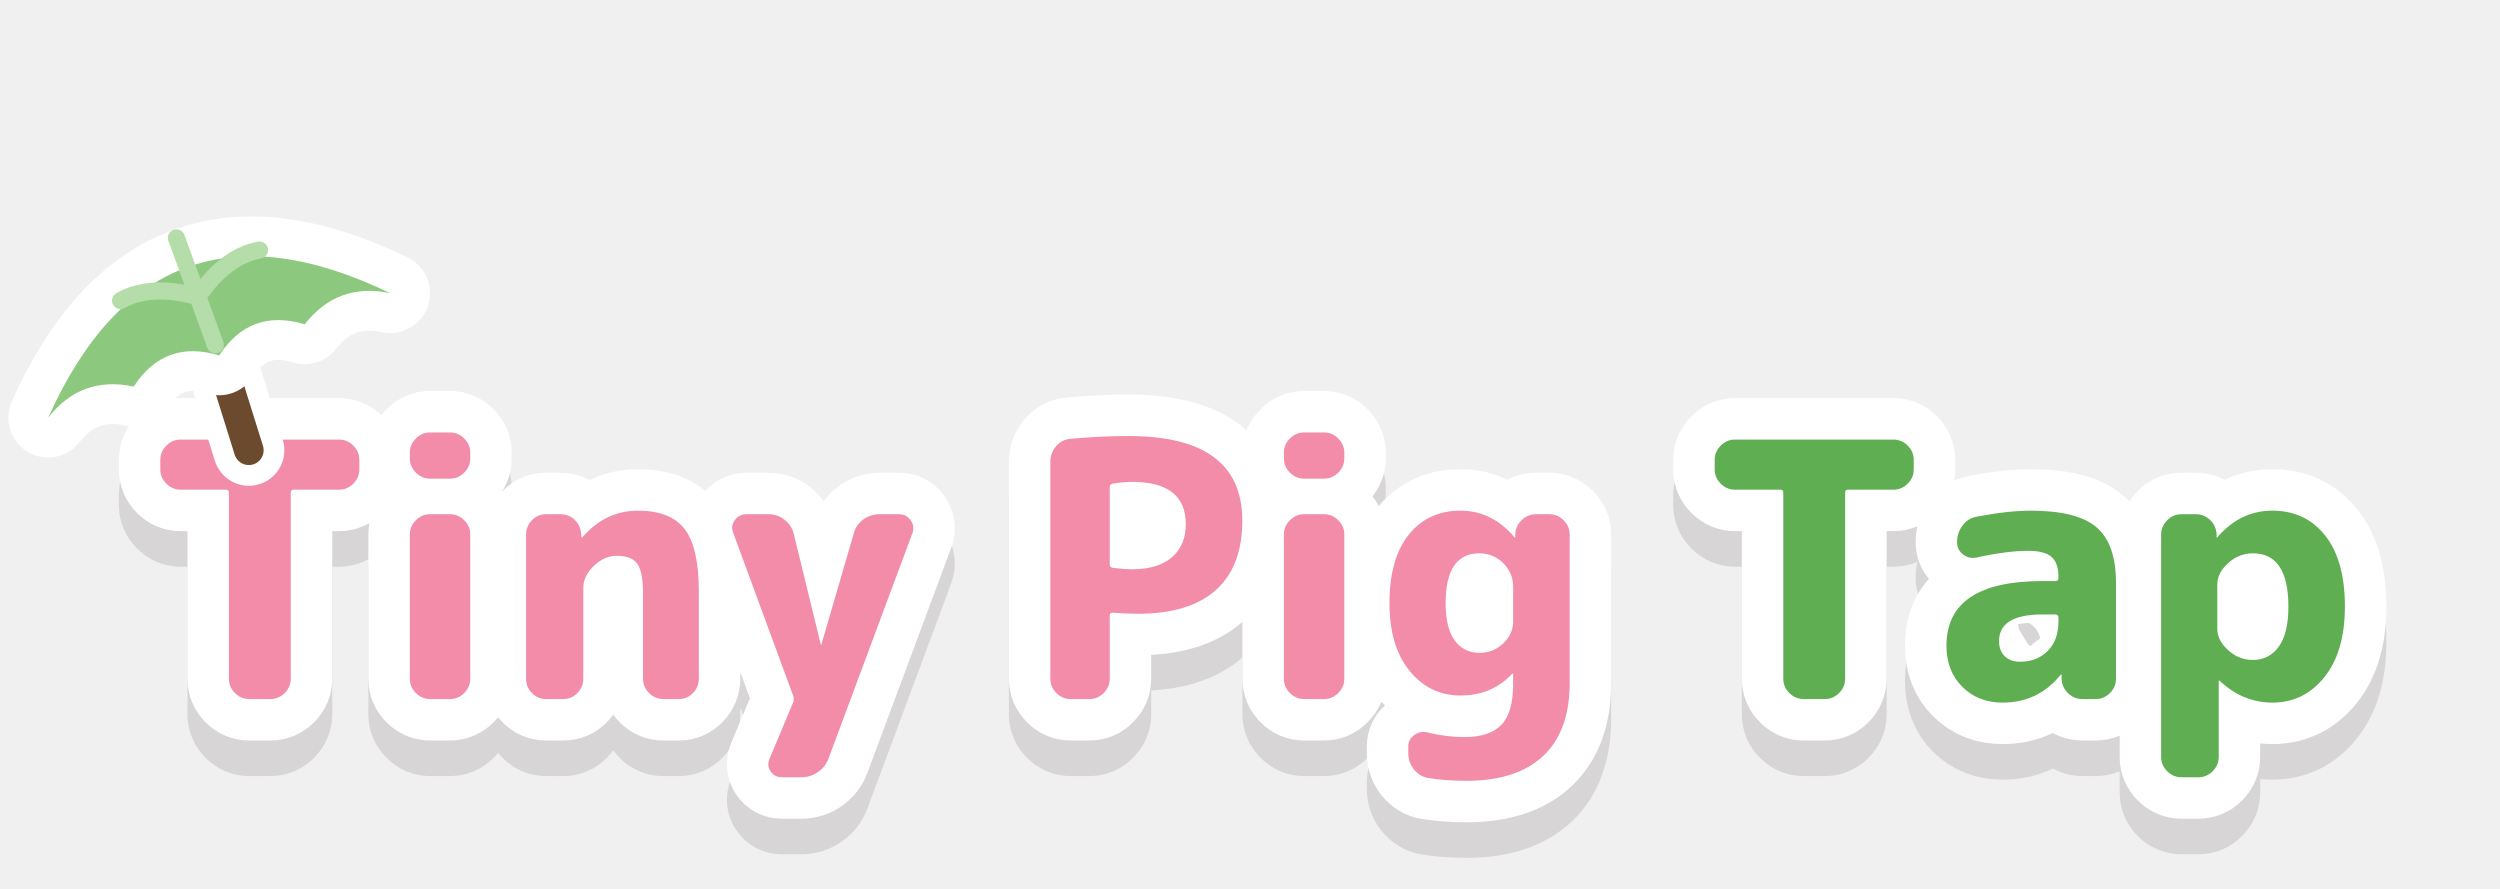
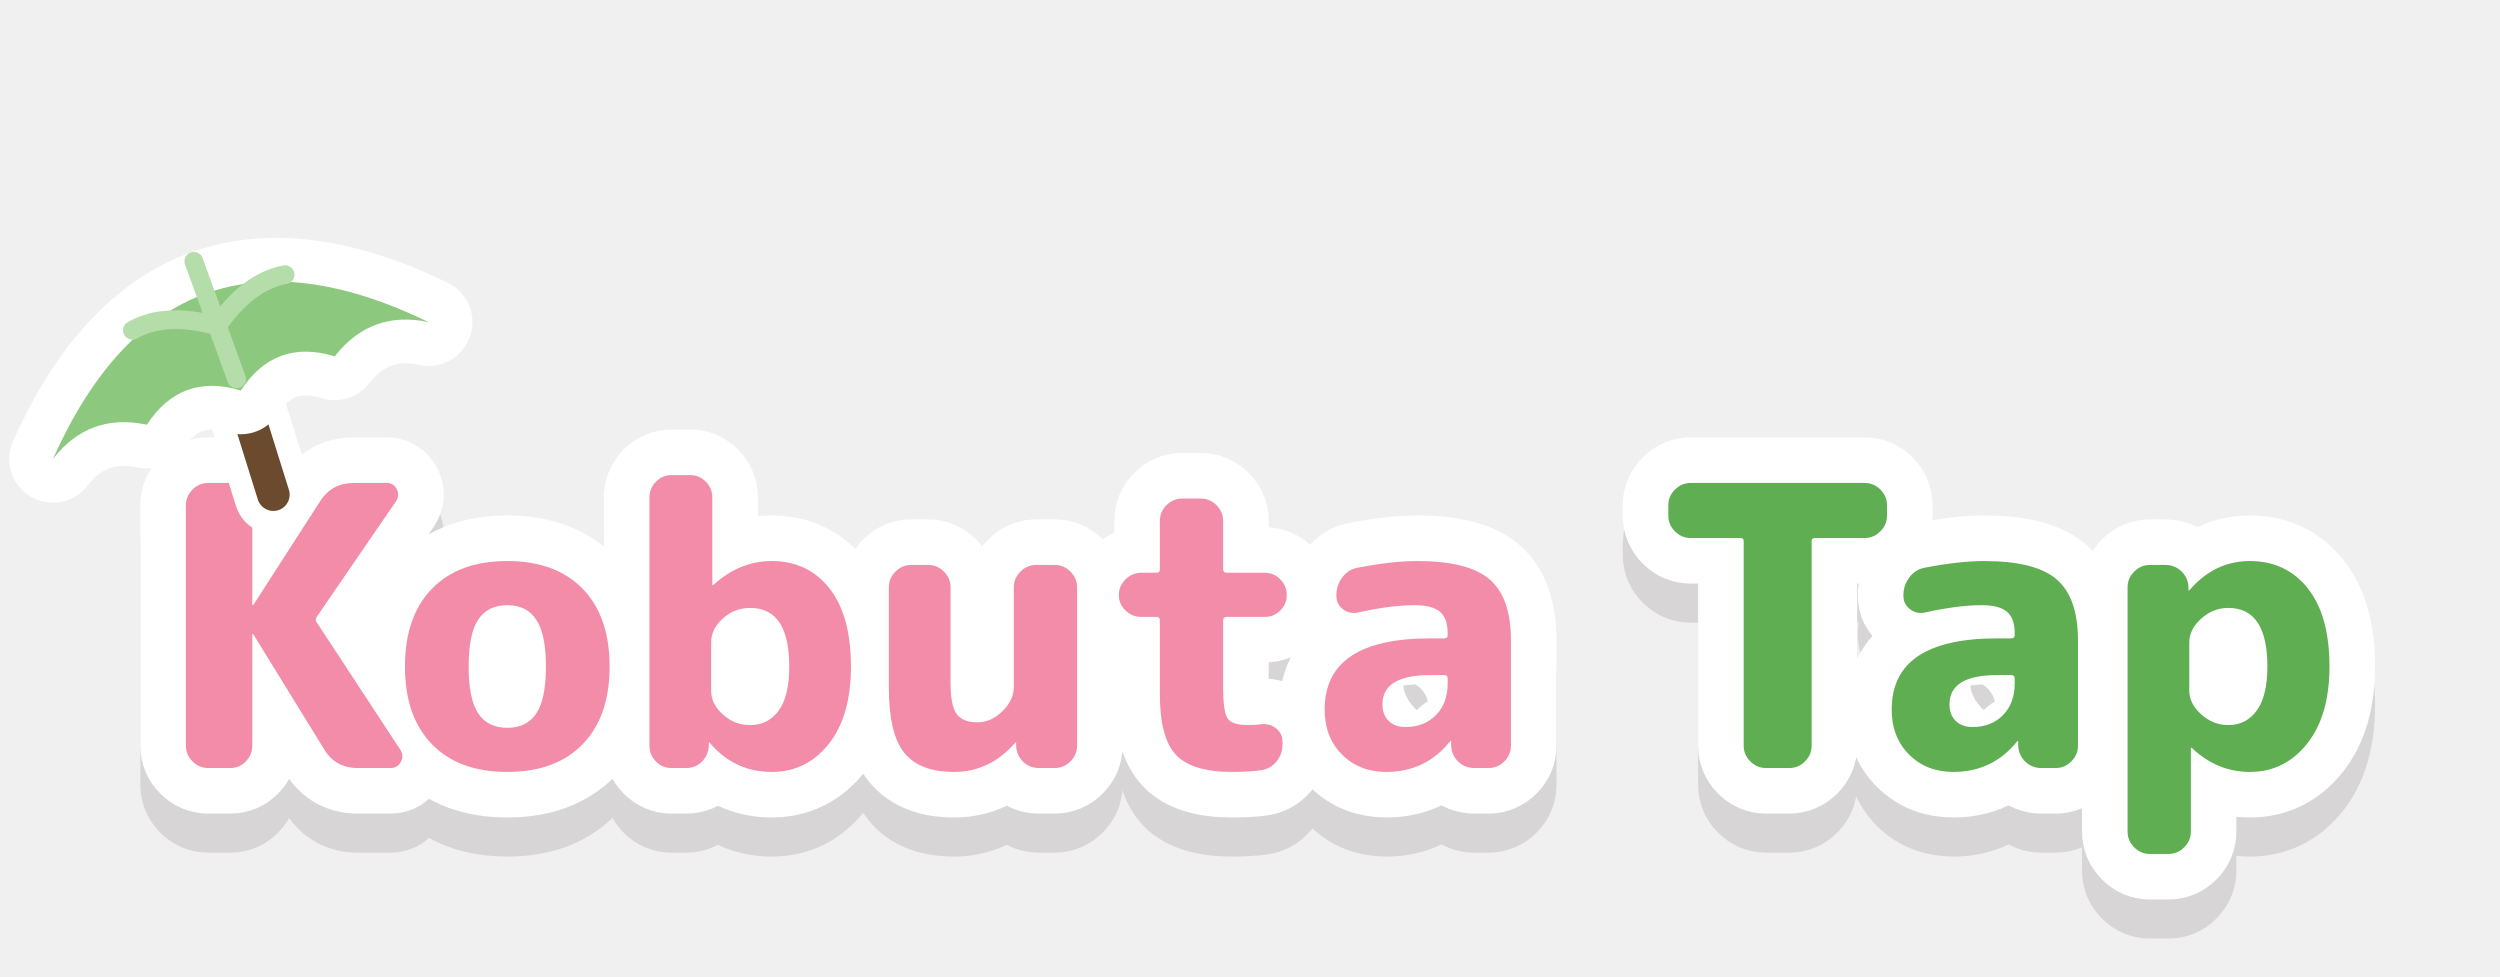
- <svg xmlns="http://www.w3.org/2000/svg" viewBox="0 0 422.0 150" width="422.0" height="150">
+ <svg xmlns="http://www.w3.org/2000/svg" viewBox="0 0 384.1 150" width="384.1" height="150">
  <g transform="translate(0 6)" fill="#3D2B33" stroke="#3D2B33" stroke-width="14" stroke-linejoin="round" opacity="0.14">
-     <path d="M30.48 82.66Q29.1 82.66 28.08 81.64Q27.06 80.62 27.06 79.24V77.62Q27.06 76.24 28.08 75.22Q29.1 74.2 30.48 74.2H57.24Q58.62 74.2 59.64 75.22Q60.66 76.24 60.66 77.62V79.24Q60.66 80.62 59.64 81.64Q58.62 82.66 57.24 82.66H49.56Q49.08 82.66 49.08 83.14V114.58Q49.08 115.96 48.06 116.98Q47.04 118.0 45.66 118.0H42.06Q40.68 118.0 39.66 116.98Q38.64 115.96 38.64 114.58V83.14Q38.64 82.66 38.16 82.66ZM72.6 118.0Q71.22 118.0 70.2 116.98Q69.18 115.96 69.18 114.58V90.22Q69.18 88.84 70.2 87.82Q71.22 86.8 72.6 86.8H75.96Q77.34 86.8 78.36 87.82Q79.38 88.84 79.38 90.22V114.58Q79.38 115.96 78.36 116.98Q77.34 118.0 75.96 118.0ZM72.6 80.8Q71.22 80.8 70.2 79.78Q69.18 78.76 69.18 77.38V76.42Q69.18 75.04 70.2 74.02Q71.22 73.0 72.6 73.0H75.96Q77.34 73.0 78.36 74.02Q79.38 75.04 79.38 76.42V77.38Q79.38 78.76 78.36 79.78Q77.34 80.8 75.96 80.8ZM92.16 118.0Q90.78 118.0 89.79 116.98Q88.8 115.96 88.8 114.58V90.22Q88.8 88.84 89.79 87.82Q90.78 86.8 92.16 86.8H94.62Q96.06 86.8 97.05 87.79Q98.04 88.78 98.1 90.22L98.16 90.7Q98.16 90.76 98.22 90.76L98.34 90.64Q102.24 86.2 107.7 86.2Q113.16 86.2 115.56 89.29Q117.96 92.38 117.96 99.82V114.58Q117.96 115.96 116.97 116.98Q115.98 118.0 114.6 118.0H111.96Q110.58 118.0 109.56 116.98Q108.54 115.96 108.54 114.58V100.12Q108.54 96.52 107.58 95.17Q106.62 93.82 104.1 93.82Q102.0 93.82 100.23 95.53Q98.46 97.24 98.46 99.22V114.58Q98.46 115.96 97.47 116.98Q96.48 118.0 95.1 118.0ZM133.92 117.52 123.78 89.98Q123.3 88.84 124.02 87.82Q124.74 86.8 126.0 86.8H129.78Q131.22 86.8 132.42 87.73Q133.62 88.66 133.98 90.1L138.54 108.76Q138.54 108.82 138.6 108.82Q138.66 108.82 138.66 108.76L144.12 90.04Q144.48 88.6 145.71 87.7Q146.94 86.8 148.5 86.8H151.8Q153.0 86.8 153.72 87.82Q154.44 88.84 154.02 89.98L139.86 128.02Q139.32 129.46 138.06 130.33Q136.8 131.2 135.3 131.2H132.0Q130.74 131.2 130.08 130.21Q129.42 129.22 129.9 128.08L133.92 118.48Q133.98 118.24 133.98 118.0Q133.98 117.76 133.92 117.52ZM187.32 82.24V95.32Q187.32 95.74 187.86 95.86Q189.9 96.1 191.1 96.1Q195.42 96.1 197.79 94.09Q200.16 92.08 200.16 88.48Q200.16 81.34 191.1 81.34Q189.6 81.34 187.8 81.64Q187.32 81.76 187.32 82.24ZM180.72 118.0Q179.34 118.0 178.32 116.98Q177.3 115.96 177.3 114.58V77.92Q177.3 76.48 178.26 75.34Q179.22 74.2 180.66 74.08Q185.76 73.6 190.5 73.6Q209.7 73.6 209.7 87.88Q209.7 95.62 205.23 99.61Q200.76 103.6 192.12 103.6Q189.84 103.6 187.86 103.42Q187.32 103.42 187.32 103.9V114.58Q187.32 115.96 186.3 116.98Q185.28 118.0 183.9 118.0ZM220.14 118.0Q218.76 118.0 217.74 116.98Q216.72 115.96 216.72 114.58V90.22Q216.72 88.84 217.74 87.82Q218.76 86.8 220.14 86.8H223.5Q224.88 86.8 225.9 87.82Q226.92 88.84 226.92 90.22V114.58Q226.92 115.96 225.9 116.98Q224.88 118.0 223.5 118.0ZM220.14 80.8Q218.76 80.8 217.74 79.78Q216.72 78.76 216.72 77.38V76.42Q216.72 75.04 217.74 74.02Q218.76 73.0 220.14 73.0H223.5Q224.88 73.0 225.9 74.02Q226.92 75.04 226.92 76.42V77.38Q226.92 78.76 225.9 79.78Q224.88 80.8 223.5 80.8ZM249.72 93.4Q244.02 93.4 244.02 101.8Q244.02 106.0 245.55 108.1Q247.08 110.2 249.72 110.2Q252.06 110.2 253.74 108.61Q255.42 107.02 255.42 104.92V99.1Q255.42 96.7 253.74 95.05Q252.06 93.4 249.72 93.4ZM246.54 117.4Q241.32 117.4 237.93 113.23Q234.54 109.06 234.54 101.8Q234.54 94.36 237.78 90.28Q241.02 86.2 246.54 86.2Q251.82 86.2 255.6 90.64L255.72 90.76Q255.78 90.76 255.78 90.7V90.22Q255.84 88.78 256.86 87.79Q257.88 86.8 259.32 86.8H261.54Q262.92 86.8 263.94 87.82Q264.96 88.84 264.96 90.22V115.3Q264.96 123.4 260.49 127.6Q256.02 131.8 247.56 131.8Q243.96 131.8 241.08 131.32Q239.64 131.08 238.68 129.88Q237.72 128.68 237.72 127.18V125.98Q237.72 124.78 238.74 124.06Q239.76 123.34 240.96 123.64Q244.2 124.42 247.14 124.42Q251.46 124.42 253.44 122.35Q255.42 120.28 255.42 115.42V113.74Q255.42 113.68 255.36 113.68Q255.3 113.68 255.24 113.74Q251.82 117.4 246.54 117.4ZM292.86 82.66Q291.48 82.66 290.46 81.64Q289.44 80.62 289.44 79.24V77.62Q289.44 76.24 290.46 75.22Q291.48 74.2 292.86 74.2H319.62Q321.0 74.2 322.02 75.22Q323.04 76.24 323.04 77.62V79.24Q323.04 80.62 322.02 81.64Q321.0 82.66 319.62 82.66H311.94Q311.46 82.66 311.46 83.14V114.58Q311.46 115.96 310.44 116.98Q309.42 118.0 308.04 118.0H304.44Q303.06 118.0 302.04 116.98Q301.02 115.96 301.02 114.58V83.14Q301.02 82.66 300.54 82.66ZM344.76 103.72Q337.44 103.72 337.44 108.22Q337.44 109.84 338.4 110.77Q339.36 111.7 340.98 111.7Q343.86 111.7 345.66 109.87Q347.46 108.04 347.46 104.98V104.26Q347.46 103.72 346.92 103.72ZM338.04 118.6Q333.9 118.6 331.23 115.93Q328.56 113.26 328.56 109.0Q328.56 98.08 344.76 98.08H346.92Q347.46 98.08 347.46 97.6V97.3Q347.46 95.02 346.29 94.0Q345.12 92.98 342.36 92.98Q338.7 92.98 333.6 94.12Q332.34 94.36 331.35 93.58Q330.36 92.8 330.36 91.54V91.42Q330.36 89.92 331.29 88.69Q332.22 87.46 333.66 87.22Q338.94 86.2 342.78 86.2Q350.64 86.2 353.91 89.02Q357.18 91.84 357.18 98.38V114.58Q357.18 115.96 356.16 116.98Q355.14 118.0 353.76 118.0H351.54Q350.1 118.0 349.08 117.01Q348.06 116.02 348.0 114.58V113.92Q348.0 113.86 347.94 113.86Q347.82 113.86 347.82 113.92Q344.04 118.6 338.04 118.6ZM374.28 98.68V106.12Q374.28 108.1 376.11 109.75Q377.94 111.4 380.28 111.4Q383.04 111.4 384.66 109.15Q386.28 106.9 386.28 102.4Q386.28 93.4 380.28 93.4Q377.94 93.4 376.11 95.05Q374.28 96.7 374.28 98.68ZM368.22 131.2Q366.84 131.2 365.82 130.18Q364.8 129.16 364.8 127.78V90.22Q364.8 88.84 365.82 87.82Q366.84 86.8 368.22 86.8H370.62Q372.06 86.8 373.08 87.79Q374.1 88.78 374.16 90.22V90.7Q374.16 90.76 374.22 90.76L374.34 90.64Q378.18 86.2 383.58 86.2Q389.16 86.2 392.49 90.4Q395.82 94.6 395.82 102.4Q395.82 109.96 392.37 114.28Q388.92 118.6 383.58 118.6Q378.6 118.6 374.7 114.94Q374.64 114.88 374.58 114.88Q374.52 114.88 374.52 114.94V127.78Q374.52 129.16 373.5 130.18Q372.48 131.2 371.1 131.2Z" />
+     <path d="M31.98 118Q30.6 118 29.58 116.98Q28.56 115.96 28.56 114.58L28.56 77.62Q28.56 76.24 29.58 75.22Q30.6 74.2 31.98 74.2L35.4 74.2Q36.78 74.2 37.77 75.22Q38.76 76.24 38.76 77.62L38.76 92.92Q38.76 92.98 38.82 92.98Q38.94 92.98 38.94 92.92L49.14 77.08Q50.94 74.2 54.36 74.2L59.4 74.2Q60.48 74.2 60.96 75.16Q61.44 76.12 60.84 77.02L48.66 94.78Q48.36 95.2 48.66 95.62L61.5 115.18Q62.1 116.08 61.59 117.04Q61.08 118 60 118L54.96 118Q51.54 118 49.8 115.12L38.94 97.48Q38.94 97.42 38.82 97.42Q38.76 97.42 38.76 97.48L38.76 114.58Q38.76 115.96 37.77 116.98Q36.78 118 35.4 118ZM82.38 95.2Q80.94 92.98 77.94 92.98Q74.94 92.98 73.47 95.2Q72 97.42 72 102.4Q72 107.38 73.47 109.6Q74.94 111.82 77.94 111.82Q80.94 111.82 82.41 109.6Q83.88 107.38 83.88 102.4Q83.88 97.42 82.38 95.2ZM89.52 114.34Q85.38 118.6 77.94 118.6Q70.5 118.6 66.36 114.34Q62.22 110.08 62.22 102.4Q62.22 94.72 66.36 90.46Q70.5 86.2 77.94 86.2Q85.38 86.2 89.52 90.46Q93.66 94.72 93.66 102.4Q93.66 110.08 89.52 114.34ZM109.26 98.68L109.26 106.12Q109.26 108.16 111.06 109.78Q112.86 111.4 115.26 111.4Q118.02 111.4 119.64 109.18Q121.26 106.96 121.26 102.4Q121.26 93.4 115.26 93.4Q112.86 93.4 111.06 95.02Q109.26 96.64 109.26 98.68ZM103.14 118Q101.76 118 100.77 116.98Q99.78 115.96 99.78 114.58L99.78 76.42Q99.78 75.04 100.77 74.02Q101.76 73 103.14 73L106.08 73Q107.46 73 108.45 74.02Q109.44 75.04 109.44 76.42L109.44 89.86Q109.44 89.92 109.5 89.92Q109.56 89.92 109.62 89.86Q113.64 86.2 118.56 86.2Q124.14 86.2 127.44 90.4Q130.74 94.6 130.74 102.4Q130.74 110.02 127.32 114.31Q123.9 118.6 118.56 118.6Q112.86 118.6 109.08 114.16L108.96 114.04Q108.9 114.04 108.9 114.1L108.9 114.58Q108.84 116.02 107.85 117.01Q106.86 118 105.42 118ZM146.58 118.6Q141.3 118.6 138.93 115.66Q136.56 112.72 136.56 105.58L136.56 90.22Q136.56 88.84 137.58 87.82Q138.6 86.8 139.98 86.8L142.62 86.8Q144 86.8 145.02 87.82Q146.04 88.84 146.04 90.22L146.04 104.92Q146.04 108.4 146.97 109.69Q147.9 110.98 150.18 110.98Q152.28 110.98 154.02 109.27Q155.76 107.56 155.76 105.58L155.76 90.22Q155.76 88.84 156.78 87.82Q157.8 86.8 159.18 86.8L162.06 86.8Q163.44 86.8 164.46 87.82Q165.48 88.84 165.48 90.22L165.48 114.58Q165.48 115.96 164.46 116.98Q163.44 118 162.06 118L159.6 118Q158.16 118 157.17 117.01Q156.18 116.02 156.12 114.58L156.12 114.1Q156.12 114.04 156.06 114.04L155.94 114.16Q152.04 118.6 146.58 118.6ZM175.32 94.78Q173.94 94.78 172.92 93.79Q171.9 92.8 171.9 91.42Q171.9 90.04 172.92 89.02Q173.94 88 175.32 88L177.72 88Q178.2 88 178.2 87.46L178.2 80.02Q178.2 78.64 179.22 77.62Q180.24 76.6 181.62 76.6L184.5 76.6Q185.88 76.6 186.9 77.62Q187.92 78.64 187.92 80.02L187.92 87.46Q187.92 88 188.46 88L194.34 88Q195.72 88 196.71 89.02Q197.7 90.04 197.7 91.42Q197.7 92.8 196.71 93.79Q195.72 94.78 194.34 94.78L188.46 94.78Q187.92 94.78 187.92 95.32L187.92 105.58Q187.92 109.36 188.61 110.38Q189.3 111.4 191.7 111.4Q192.96 111.4 193.68 111.28Q195 111.1 196.02 111.88Q197.04 112.66 197.04 113.92L197.04 114.4Q197.04 115.9 196.08 117.04Q195.12 118.18 193.62 118.36Q191.76 118.6 189.3 118.6Q183.18 118.6 180.69 115.99Q178.2 113.38 178.2 106.6L178.2 95.32Q178.2 94.78 177.72 94.78ZM219.72 103.72Q212.4 103.72 212.4 108.22Q212.4 109.84 213.36 110.77Q214.32 111.7 215.94 111.7Q218.82 111.7 220.62 109.87Q222.42 108.04 222.42 104.98L222.42 104.26Q222.42 103.72 221.88 103.72ZM213 118.6Q208.86 118.6 206.19 115.93Q203.52 113.26 203.52 109Q203.52 98.08 219.72 98.08L221.88 98.08Q222.42 98.08 222.42 97.6L222.42 97.3Q222.42 95.02 221.25 94Q220.08 92.98 217.32 92.98Q213.66 92.98 208.56 94.12Q207.3 94.36 206.31 93.58Q205.32 92.8 205.32 91.54L205.32 91.42Q205.32 89.92 206.25 88.69Q207.18 87.46 208.62 87.22Q213.9 86.2 217.74 86.2Q225.6 86.2 228.87 89.02Q232.14 91.84 232.14 98.38L232.14 114.58Q232.14 115.96 231.12 116.98Q230.1 118 228.72 118L226.5 118Q225.06 118 224.04 117.01Q223.02 116.02 222.96 114.58L222.96 113.92Q222.96 113.86 222.9 113.86Q222.78 113.86 222.78 113.92Q219 118.6 213 118.6ZM259.74 82.66Q258.36 82.66 257.34 81.64Q256.32 80.62 256.32 79.24L256.32 77.62Q256.32 76.24 257.34 75.22Q258.36 74.2 259.74 74.2L286.5 74.2Q287.88 74.2 288.9 75.22Q289.92 76.24 289.92 77.62L289.92 79.24Q289.92 80.62 288.9 81.64Q287.88 82.66 286.5 82.66L278.82 82.66Q278.34 82.66 278.34 83.14L278.34 114.58Q278.34 115.96 277.32 116.98Q276.3 118 274.92 118L271.32 118Q269.94 118 268.92 116.98Q267.9 115.96 267.9 114.58L267.9 83.14Q267.9 82.66 267.42 82.66ZM306.84 103.72Q299.52 103.72 299.52 108.22Q299.52 109.84 300.48 110.77Q301.44 111.7 303.06 111.7Q305.94 111.7 307.74 109.87Q309.54 108.04 309.54 104.98L309.54 104.26Q309.54 103.72 309 103.72ZM300.12 118.6Q295.98 118.6 293.31 115.93Q290.64 113.26 290.64 109Q290.64 98.08 306.84 98.08L309 98.08Q309.54 98.08 309.54 97.6L309.54 97.3Q309.54 95.02 308.37 94Q307.2 92.98 304.44 92.98Q300.78 92.98 295.68 94.12Q294.42 94.36 293.43 93.58Q292.44 92.8 292.44 91.54L292.44 91.42Q292.44 89.92 293.37 88.69Q294.3 87.46 295.74 87.22Q301.02 86.2 304.86 86.2Q312.72 86.2 315.99 89.02Q319.26 91.84 319.26 98.38L319.26 114.58Q319.26 115.96 318.24 116.98Q317.22 118 315.84 118L313.62 118Q312.18 118 311.16 117.01Q310.14 116.02 310.08 114.58L310.08 113.92Q310.08 113.86 310.02 113.86Q309.9 113.86 309.9 113.92Q306.12 118.6 300.12 118.6ZM336.36 98.68L336.36 106.12Q336.36 108.1 338.19 109.75Q340.02 111.4 342.36 111.4Q345.12 111.4 346.74 109.15Q348.36 106.9 348.36 102.4Q348.36 93.4 342.36 93.4Q340.02 93.4 338.19 95.05Q336.36 96.7 336.36 98.68ZM330.3 131.2Q328.92 131.2 327.9 130.18Q326.88 129.16 326.88 127.78L326.88 90.22Q326.88 88.84 327.9 87.82Q328.92 86.8 330.3 86.8L332.7 86.8Q334.14 86.8 335.16 87.79Q336.18 88.78 336.24 90.22L336.24 90.7Q336.24 90.76 336.3 90.76L336.42 90.64Q340.26 86.2 345.66 86.2Q351.24 86.2 354.57 90.4Q357.9 94.6 357.9 102.4Q357.9 109.96 354.45 114.28Q351 118.6 345.66 118.6Q340.68 118.6 336.78 114.94Q336.72 114.88 336.66 114.88Q336.6 114.88 336.6 114.94L336.6 127.78Q336.6 129.16 335.58 130.18Q334.56 131.2 333.18 131.2Z" />
  </g>
  <g fill="#FFFFFF" stroke="#FFFFFF" stroke-width="14" stroke-linejoin="round">
-     <path d="M30.48 82.66Q29.1 82.66 28.08 81.64Q27.06 80.62 27.06 79.24V77.62Q27.06 76.24 28.08 75.22Q29.1 74.2 30.48 74.2H57.24Q58.62 74.2 59.64 75.22Q60.66 76.24 60.66 77.62V79.24Q60.66 80.62 59.64 81.64Q58.62 82.66 57.24 82.66H49.56Q49.08 82.66 49.08 83.14V114.58Q49.08 115.96 48.06 116.98Q47.04 118.0 45.66 118.0H42.06Q40.68 118.0 39.66 116.98Q38.64 115.96 38.64 114.58V83.14Q38.64 82.66 38.16 82.66ZM72.6 118.0Q71.22 118.0 70.2 116.98Q69.18 115.96 69.18 114.58V90.22Q69.18 88.84 70.2 87.82Q71.22 86.8 72.6 86.8H75.96Q77.34 86.8 78.36 87.82Q79.38 88.84 79.38 90.22V114.58Q79.38 115.96 78.36 116.98Q77.34 118.0 75.96 118.0ZM72.6 80.8Q71.22 80.8 70.2 79.78Q69.18 78.76 69.18 77.38V76.42Q69.18 75.04 70.2 74.02Q71.22 73.0 72.6 73.0H75.96Q77.34 73.0 78.36 74.02Q79.38 75.04 79.38 76.42V77.38Q79.38 78.76 78.36 79.78Q77.34 80.8 75.96 80.8ZM92.16 118.0Q90.78 118.0 89.79 116.98Q88.8 115.96 88.8 114.58V90.22Q88.8 88.84 89.79 87.82Q90.78 86.8 92.16 86.8H94.62Q96.06 86.8 97.05 87.79Q98.04 88.78 98.1 90.22L98.16 90.7Q98.16 90.76 98.22 90.76L98.34 90.64Q102.24 86.2 107.7 86.2Q113.16 86.2 115.56 89.29Q117.96 92.38 117.96 99.82V114.58Q117.96 115.96 116.97 116.98Q115.98 118.0 114.6 118.0H111.96Q110.58 118.0 109.56 116.98Q108.54 115.96 108.54 114.58V100.12Q108.54 96.52 107.58 95.17Q106.62 93.82 104.1 93.82Q102.0 93.82 100.23 95.53Q98.46 97.24 98.46 99.22V114.58Q98.46 115.96 97.47 116.98Q96.48 118.0 95.1 118.0ZM133.92 117.52 123.78 89.98Q123.3 88.84 124.02 87.82Q124.74 86.8 126.0 86.8H129.78Q131.22 86.8 132.42 87.73Q133.62 88.66 133.98 90.1L138.54 108.76Q138.54 108.82 138.6 108.82Q138.66 108.82 138.66 108.76L144.12 90.04Q144.48 88.6 145.71 87.7Q146.94 86.8 148.5 86.8H151.8Q153.0 86.8 153.72 87.82Q154.44 88.84 154.02 89.98L139.86 128.02Q139.32 129.46 138.06 130.33Q136.8 131.2 135.3 131.2H132.0Q130.74 131.2 130.08 130.21Q129.42 129.22 129.9 128.08L133.92 118.48Q133.98 118.24 133.98 118.0Q133.98 117.76 133.92 117.52ZM187.32 82.24V95.32Q187.32 95.74 187.86 95.86Q189.9 96.1 191.1 96.1Q195.42 96.1 197.79 94.09Q200.16 92.08 200.16 88.48Q200.16 81.34 191.1 81.34Q189.6 81.34 187.8 81.64Q187.32 81.76 187.32 82.24ZM180.72 118.0Q179.34 118.0 178.32 116.98Q177.3 115.96 177.3 114.58V77.92Q177.3 76.48 178.26 75.34Q179.22 74.2 180.66 74.08Q185.76 73.6 190.5 73.6Q209.7 73.6 209.7 87.88Q209.7 95.62 205.23 99.61Q200.76 103.6 192.12 103.6Q189.84 103.6 187.86 103.42Q187.32 103.42 187.32 103.9V114.58Q187.32 115.96 186.3 116.98Q185.28 118.0 183.9 118.0ZM220.14 118.0Q218.76 118.0 217.74 116.98Q216.72 115.96 216.72 114.58V90.22Q216.72 88.84 217.74 87.82Q218.76 86.8 220.14 86.8H223.5Q224.88 86.8 225.9 87.82Q226.92 88.84 226.92 90.22V114.58Q226.92 115.96 225.9 116.98Q224.88 118.0 223.5 118.0ZM220.14 80.8Q218.76 80.8 217.74 79.78Q216.72 78.76 216.72 77.38V76.42Q216.72 75.04 217.74 74.02Q218.76 73.0 220.14 73.0H223.5Q224.88 73.0 225.9 74.02Q226.92 75.04 226.92 76.42V77.38Q226.92 78.76 225.9 79.78Q224.88 80.8 223.5 80.8ZM249.72 93.4Q244.02 93.4 244.02 101.8Q244.02 106.0 245.55 108.1Q247.08 110.2 249.72 110.2Q252.06 110.2 253.74 108.61Q255.42 107.02 255.42 104.92V99.1Q255.42 96.7 253.74 95.05Q252.06 93.4 249.72 93.4ZM246.54 117.4Q241.32 117.4 237.93 113.23Q234.54 109.06 234.54 101.8Q234.54 94.36 237.78 90.28Q241.02 86.2 246.54 86.2Q251.82 86.2 255.6 90.64L255.72 90.76Q255.78 90.76 255.78 90.7V90.22Q255.84 88.78 256.86 87.79Q257.88 86.8 259.32 86.8H261.54Q262.92 86.8 263.94 87.82Q264.96 88.84 264.96 90.22V115.3Q264.96 123.4 260.49 127.6Q256.02 131.8 247.56 131.8Q243.96 131.8 241.08 131.32Q239.64 131.08 238.68 129.88Q237.72 128.68 237.72 127.18V125.98Q237.72 124.78 238.74 124.06Q239.76 123.34 240.96 123.64Q244.2 124.42 247.14 124.42Q251.46 124.42 253.44 122.35Q255.42 120.28 255.42 115.42V113.74Q255.42 113.68 255.36 113.68Q255.3 113.68 255.24 113.74Q251.82 117.4 246.54 117.4ZM292.86 82.66Q291.48 82.66 290.46 81.64Q289.44 80.62 289.44 79.24V77.62Q289.44 76.24 290.46 75.22Q291.48 74.2 292.86 74.2H319.62Q321.0 74.2 322.02 75.22Q323.04 76.24 323.04 77.62V79.24Q323.04 80.62 322.02 81.64Q321.0 82.66 319.62 82.66H311.94Q311.46 82.66 311.46 83.14V114.58Q311.46 115.96 310.44 116.98Q309.42 118.0 308.04 118.0H304.44Q303.06 118.0 302.04 116.98Q301.02 115.96 301.02 114.58V83.14Q301.02 82.66 300.54 82.66ZM344.76 103.72Q337.44 103.72 337.44 108.22Q337.44 109.84 338.4 110.77Q339.36 111.7 340.98 111.7Q343.86 111.7 345.66 109.87Q347.46 108.04 347.46 104.98V104.26Q347.46 103.72 346.92 103.72ZM338.04 118.6Q333.9 118.6 331.23 115.93Q328.56 113.26 328.56 109.0Q328.56 98.08 344.76 98.08H346.92Q347.46 98.08 347.46 97.6V97.3Q347.46 95.02 346.29 94.0Q345.12 92.98 342.36 92.98Q338.7 92.98 333.6 94.12Q332.34 94.36 331.35 93.58Q330.36 92.8 330.36 91.54V91.42Q330.36 89.92 331.29 88.69Q332.22 87.46 333.66 87.22Q338.94 86.2 342.78 86.2Q350.64 86.2 353.91 89.02Q357.18 91.84 357.18 98.38V114.58Q357.18 115.96 356.16 116.98Q355.14 118.0 353.76 118.0H351.54Q350.1 118.0 349.08 117.01Q348.06 116.02 348.0 114.58V113.92Q348.0 113.86 347.94 113.86Q347.82 113.86 347.82 113.92Q344.04 118.6 338.04 118.6ZM374.28 98.68V106.12Q374.28 108.1 376.11 109.75Q377.94 111.4 380.28 111.4Q383.04 111.4 384.66 109.15Q386.28 106.9 386.28 102.4Q386.28 93.4 380.28 93.4Q377.94 93.4 376.11 95.05Q374.28 96.7 374.28 98.68ZM368.22 131.2Q366.84 131.2 365.82 130.18Q364.8 129.16 364.8 127.78V90.22Q364.8 88.84 365.82 87.82Q366.84 86.8 368.22 86.8H370.62Q372.06 86.8 373.08 87.79Q374.1 88.78 374.16 90.22V90.7Q374.16 90.76 374.22 90.76L374.34 90.64Q378.18 86.2 383.58 86.2Q389.16 86.2 392.49 90.4Q395.82 94.6 395.82 102.4Q395.82 109.96 392.37 114.28Q388.92 118.6 383.58 118.6Q378.6 118.6 374.7 114.94Q374.64 114.88 374.58 114.88Q374.52 114.88 374.52 114.94V127.78Q374.52 129.16 373.5 130.18Q372.48 131.2 371.1 131.2Z" />
+     <path d="M31.98 118Q30.6 118 29.58 116.98Q28.56 115.96 28.56 114.58L28.56 77.62Q28.56 76.24 29.58 75.22Q30.6 74.2 31.98 74.2L35.4 74.2Q36.78 74.2 37.77 75.22Q38.76 76.24 38.76 77.62L38.76 92.92Q38.76 92.98 38.82 92.98Q38.94 92.98 38.94 92.92L49.14 77.08Q50.94 74.2 54.36 74.2L59.4 74.2Q60.48 74.2 60.96 75.16Q61.44 76.12 60.84 77.02L48.66 94.78Q48.36 95.2 48.66 95.62L61.5 115.18Q62.1 116.08 61.59 117.04Q61.08 118 60 118L54.96 118Q51.54 118 49.8 115.12L38.94 97.48Q38.94 97.42 38.82 97.42Q38.76 97.42 38.76 97.48L38.76 114.58Q38.76 115.96 37.77 116.98Q36.78 118 35.4 118ZM82.38 95.2Q80.94 92.98 77.94 92.98Q74.94 92.98 73.47 95.2Q72 97.42 72 102.4Q72 107.38 73.47 109.6Q74.94 111.82 77.94 111.82Q80.94 111.82 82.41 109.6Q83.88 107.38 83.88 102.4Q83.88 97.42 82.38 95.2ZM89.52 114.34Q85.38 118.6 77.94 118.6Q70.5 118.6 66.36 114.34Q62.22 110.08 62.22 102.4Q62.22 94.72 66.36 90.46Q70.5 86.2 77.94 86.2Q85.38 86.2 89.52 90.46Q93.66 94.72 93.66 102.4Q93.66 110.08 89.52 114.34ZM109.26 98.68L109.26 106.12Q109.26 108.16 111.06 109.78Q112.86 111.4 115.26 111.4Q118.02 111.4 119.64 109.18Q121.26 106.96 121.26 102.4Q121.26 93.4 115.26 93.4Q112.86 93.4 111.06 95.02Q109.26 96.64 109.26 98.68ZM103.14 118Q101.76 118 100.77 116.98Q99.78 115.96 99.78 114.58L99.78 76.42Q99.78 75.04 100.77 74.02Q101.76 73 103.14 73L106.08 73Q107.46 73 108.45 74.02Q109.44 75.04 109.44 76.42L109.44 89.86Q109.44 89.92 109.5 89.92Q109.56 89.92 109.62 89.86Q113.64 86.2 118.56 86.2Q124.14 86.2 127.44 90.4Q130.74 94.6 130.74 102.4Q130.74 110.02 127.32 114.31Q123.9 118.6 118.56 118.6Q112.86 118.6 109.08 114.16L108.96 114.04Q108.9 114.04 108.9 114.1L108.9 114.58Q108.84 116.02 107.85 117.01Q106.86 118 105.42 118ZM146.58 118.6Q141.3 118.6 138.93 115.66Q136.56 112.72 136.56 105.58L136.56 90.22Q136.56 88.84 137.58 87.82Q138.6 86.8 139.98 86.8L142.62 86.8Q144 86.8 145.02 87.82Q146.04 88.84 146.04 90.22L146.04 104.92Q146.04 108.4 146.97 109.69Q147.9 110.98 150.18 110.98Q152.28 110.98 154.02 109.27Q155.76 107.56 155.76 105.58L155.76 90.22Q155.76 88.84 156.78 87.82Q157.8 86.8 159.18 86.8L162.06 86.8Q163.44 86.8 164.46 87.82Q165.48 88.84 165.48 90.22L165.48 114.58Q165.48 115.96 164.46 116.98Q163.44 118 162.06 118L159.6 118Q158.16 118 157.17 117.01Q156.18 116.02 156.12 114.58L156.12 114.1Q156.12 114.04 156.06 114.04L155.94 114.16Q152.04 118.6 146.58 118.6ZM175.32 94.78Q173.94 94.78 172.92 93.79Q171.9 92.8 171.9 91.42Q171.9 90.04 172.92 89.02Q173.94 88 175.32 88L177.72 88Q178.2 88 178.2 87.46L178.2 80.02Q178.2 78.64 179.22 77.62Q180.24 76.6 181.62 76.6L184.5 76.6Q185.88 76.6 186.9 77.62Q187.92 78.64 187.92 80.02L187.92 87.46Q187.92 88 188.46 88L194.34 88Q195.72 88 196.71 89.02Q197.7 90.04 197.7 91.42Q197.7 92.8 196.71 93.79Q195.72 94.78 194.34 94.78L188.46 94.78Q187.92 94.78 187.92 95.32L187.92 105.58Q187.92 109.36 188.61 110.38Q189.3 111.4 191.7 111.4Q192.96 111.4 193.68 111.28Q195 111.1 196.02 111.88Q197.04 112.66 197.04 113.92L197.04 114.4Q197.04 115.9 196.08 117.04Q195.12 118.18 193.62 118.36Q191.76 118.6 189.3 118.6Q183.18 118.6 180.69 115.99Q178.2 113.38 178.2 106.6L178.2 95.32Q178.2 94.78 177.72 94.78ZM219.72 103.72Q212.4 103.72 212.4 108.22Q212.4 109.84 213.36 110.77Q214.32 111.7 215.94 111.7Q218.82 111.7 220.62 109.87Q222.42 108.04 222.42 104.98L222.42 104.26Q222.42 103.72 221.88 103.72ZM213 118.6Q208.86 118.6 206.19 115.93Q203.52 113.26 203.52 109Q203.52 98.08 219.72 98.08L221.88 98.08Q222.42 98.08 222.42 97.6L222.42 97.3Q222.42 95.02 221.25 94Q220.08 92.98 217.32 92.98Q213.66 92.98 208.56 94.12Q207.3 94.36 206.31 93.58Q205.32 92.8 205.32 91.54L205.32 91.42Q205.32 89.92 206.25 88.69Q207.18 87.46 208.62 87.22Q213.9 86.2 217.74 86.2Q225.6 86.2 228.87 89.02Q232.14 91.84 232.14 98.38L232.14 114.58Q232.14 115.96 231.12 116.98Q230.1 118 228.72 118L226.5 118Q225.06 118 224.04 117.01Q223.02 116.02 222.96 114.58L222.96 113.92Q222.96 113.86 222.9 113.86Q222.78 113.86 222.78 113.92Q219 118.6 213 118.6ZM259.74 82.66Q258.36 82.66 257.34 81.64Q256.32 80.62 256.32 79.24L256.32 77.62Q256.32 76.24 257.34 75.22Q258.36 74.2 259.74 74.2L286.5 74.2Q287.88 74.2 288.9 75.22Q289.92 76.24 289.92 77.62L289.92 79.24Q289.92 80.62 288.9 81.64Q287.88 82.66 286.5 82.66L278.82 82.66Q278.34 82.66 278.34 83.14L278.34 114.58Q278.34 115.96 277.32 116.98Q276.3 118 274.92 118L271.32 118Q269.94 118 268.92 116.98Q267.9 115.96 267.9 114.58L267.9 83.14Q267.9 82.66 267.42 82.66ZM306.84 103.72Q299.52 103.72 299.52 108.22Q299.52 109.84 300.48 110.77Q301.44 111.7 303.06 111.7Q305.94 111.7 307.74 109.87Q309.54 108.04 309.54 104.98L309.54 104.26Q309.54 103.72 309 103.72ZM300.12 118.6Q295.98 118.6 293.31 115.93Q290.64 113.26 290.64 109Q290.64 98.08 306.84 98.08L309 98.08Q309.54 98.08 309.54 97.6L309.54 97.3Q309.54 95.02 308.37 94Q307.2 92.98 304.44 92.98Q300.78 92.98 295.68 94.12Q294.42 94.36 293.43 93.58Q292.44 92.8 292.44 91.54L292.44 91.42Q292.44 89.92 293.37 88.69Q294.3 87.46 295.74 87.22Q301.02 86.2 304.86 86.2Q312.72 86.2 315.99 89.02Q319.26 91.84 319.26 98.38L319.26 114.58Q319.26 115.96 318.24 116.98Q317.22 118 315.84 118L313.62 118Q312.18 118 311.16 117.01Q310.14 116.02 310.08 114.58L310.08 113.92Q310.08 113.86 310.02 113.86Q309.9 113.86 309.9 113.92Q306.12 118.6 300.12 118.6ZM336.36 98.68L336.36 106.12Q336.36 108.1 338.19 109.75Q340.02 111.4 342.36 111.4Q345.12 111.4 346.74 109.15Q348.36 106.9 348.36 102.4Q348.36 93.4 342.36 93.4Q340.02 93.4 338.19 95.05Q336.36 96.7 336.36 98.68ZM330.3 131.2Q328.92 131.2 327.9 130.18Q326.88 129.16 326.88 127.78L326.88 90.22Q326.88 88.84 327.9 87.82Q328.92 86.8 330.3 86.8L332.7 86.8Q334.14 86.8 335.16 87.79Q336.18 88.78 336.24 90.22L336.24 90.7Q336.24 90.76 336.3 90.76L336.42 90.64Q340.26 86.2 345.66 86.2Q351.24 86.2 354.57 90.4Q357.9 94.6 357.9 102.4Q357.9 109.96 354.45 114.28Q351 118.6 345.66 118.6Q340.68 118.6 336.78 114.94Q336.72 114.88 336.66 114.88Q336.6 114.88 336.6 114.94L336.6 127.78Q336.6 129.16 335.58 130.18Q334.56 131.2 333.18 131.2Z" />
  </g>
-   <path d="M30.48 82.66Q29.1 82.66 28.08 81.64Q27.06 80.62 27.06 79.24V77.62Q27.06 76.24 28.08 75.22Q29.1 74.2 30.48 74.2H57.24Q58.62 74.2 59.64 75.22Q60.66 76.24 60.66 77.62V79.24Q60.66 80.62 59.64 81.64Q58.62 82.66 57.24 82.66H49.56Q49.08 82.66 49.08 83.14V114.58Q49.08 115.96 48.06 116.98Q47.04 118.0 45.66 118.0H42.06Q40.68 118.0 39.66 116.98Q38.64 115.96 38.64 114.58V83.14Q38.64 82.66 38.16 82.66ZM72.6 118.0Q71.22 118.0 70.2 116.98Q69.18 115.96 69.18 114.58V90.22Q69.18 88.84 70.2 87.82Q71.22 86.8 72.6 86.8H75.96Q77.34 86.8 78.36 87.82Q79.38 88.84 79.38 90.22V114.58Q79.38 115.96 78.36 116.98Q77.34 118.0 75.96 118.0ZM72.6 80.8Q71.22 80.8 70.2 79.78Q69.18 78.76 69.18 77.38V76.42Q69.18 75.04 70.2 74.02Q71.22 73.0 72.6 73.0H75.96Q77.34 73.0 78.36 74.02Q79.38 75.04 79.38 76.42V77.38Q79.38 78.76 78.36 79.78Q77.34 80.8 75.96 80.8ZM92.16 118.0Q90.78 118.0 89.79 116.98Q88.8 115.96 88.8 114.58V90.22Q88.8 88.84 89.79 87.82Q90.78 86.8 92.16 86.8H94.62Q96.06 86.8 97.05 87.79Q98.04 88.78 98.1 90.22L98.16 90.7Q98.16 90.76 98.22 90.76L98.34 90.64Q102.24 86.2 107.7 86.2Q113.16 86.2 115.56 89.29Q117.96 92.38 117.96 99.82V114.58Q117.96 115.96 116.97 116.98Q115.98 118.0 114.6 118.0H111.96Q110.58 118.0 109.56 116.98Q108.54 115.96 108.54 114.58V100.12Q108.54 96.52 107.58 95.17Q106.62 93.82 104.1 93.82Q102.0 93.82 100.23 95.53Q98.46 97.24 98.46 99.22V114.58Q98.46 115.96 97.47 116.98Q96.48 118.0 95.1 118.0ZM133.92 117.52 123.78 89.98Q123.3 88.84 124.02 87.82Q124.74 86.8 126.0 86.8H129.78Q131.22 86.8 132.42 87.73Q133.62 88.66 133.98 90.1L138.54 108.76Q138.54 108.82 138.6 108.82Q138.66 108.82 138.66 108.76L144.12 90.04Q144.48 88.6 145.71 87.7Q146.94 86.8 148.5 86.8H151.8Q153.0 86.8 153.72 87.82Q154.44 88.84 154.02 89.98L139.86 128.02Q139.32 129.46 138.06 130.33Q136.8 131.2 135.3 131.2H132.0Q130.74 131.2 130.08 130.21Q129.42 129.22 129.9 128.08L133.92 118.48Q133.98 118.24 133.98 118.0Q133.98 117.76 133.92 117.52ZM187.32 82.24V95.32Q187.32 95.74 187.86 95.86Q189.9 96.1 191.1 96.1Q195.42 96.1 197.79 94.09Q200.16 92.08 200.16 88.48Q200.16 81.34 191.1 81.34Q189.6 81.34 187.8 81.64Q187.32 81.76 187.32 82.24ZM180.72 118.0Q179.34 118.0 178.32 116.98Q177.3 115.96 177.3 114.58V77.92Q177.3 76.48 178.26 75.34Q179.22 74.2 180.66 74.08Q185.76 73.6 190.5 73.6Q209.7 73.6 209.7 87.88Q209.7 95.62 205.23 99.61Q200.76 103.6 192.12 103.6Q189.84 103.6 187.86 103.42Q187.32 103.42 187.32 103.9V114.58Q187.32 115.96 186.3 116.98Q185.28 118.0 183.9 118.0ZM220.14 118.0Q218.76 118.0 217.74 116.98Q216.72 115.96 216.72 114.58V90.22Q216.72 88.84 217.74 87.82Q218.76 86.8 220.14 86.8H223.5Q224.88 86.8 225.9 87.82Q226.92 88.84 226.92 90.22V114.58Q226.92 115.96 225.9 116.98Q224.88 118.0 223.5 118.0ZM220.14 80.8Q218.76 80.8 217.74 79.78Q216.72 78.76 216.72 77.38V76.42Q216.72 75.04 217.74 74.02Q218.76 73.0 220.14 73.0H223.5Q224.88 73.0 225.9 74.02Q226.92 75.04 226.92 76.42V77.38Q226.92 78.76 225.9 79.78Q224.88 80.8 223.5 80.8ZM249.72 93.4Q244.02 93.4 244.02 101.8Q244.02 106.0 245.55 108.1Q247.08 110.2 249.72 110.2Q252.06 110.2 253.74 108.61Q255.42 107.02 255.42 104.92V99.1Q255.42 96.7 253.74 95.05Q252.06 93.4 249.72 93.4ZM246.54 117.4Q241.32 117.4 237.93 113.23Q234.54 109.06 234.54 101.8Q234.54 94.36 237.78 90.28Q241.02 86.2 246.54 86.2Q251.82 86.2 255.6 90.64L255.72 90.76Q255.78 90.76 255.78 90.7V90.22Q255.84 88.78 256.86 87.79Q257.88 86.8 259.32 86.8H261.54Q262.92 86.8 263.94 87.82Q264.96 88.84 264.96 90.22V115.3Q264.96 123.4 260.49 127.6Q256.02 131.8 247.56 131.8Q243.96 131.8 241.08 131.32Q239.64 131.08 238.68 129.88Q237.72 128.68 237.72 127.18V125.98Q237.72 124.78 238.74 124.06Q239.76 123.34 240.96 123.64Q244.2 124.42 247.14 124.42Q251.46 124.42 253.44 122.35Q255.42 120.28 255.42 115.42V113.74Q255.42 113.68 255.36 113.68Q255.3 113.68 255.24 113.74Q251.82 117.4 246.54 117.4Z" fill="#F28CA8" />
-   <path d="M292.86 82.66Q291.48 82.66 290.46 81.64Q289.44 80.62 289.44 79.24V77.62Q289.44 76.24 290.46 75.22Q291.48 74.2 292.86 74.2H319.62Q321.0 74.2 322.02 75.22Q323.04 76.24 323.04 77.62V79.24Q323.04 80.62 322.02 81.64Q321.0 82.66 319.62 82.66H311.94Q311.46 82.66 311.46 83.14V114.58Q311.46 115.96 310.44 116.98Q309.42 118.0 308.04 118.0H304.44Q303.06 118.0 302.04 116.98Q301.02 115.96 301.02 114.58V83.14Q301.02 82.66 300.54 82.66ZM344.76 103.72Q337.44 103.72 337.44 108.22Q337.44 109.84 338.4 110.77Q339.36 111.7 340.98 111.7Q343.86 111.7 345.66 109.87Q347.46 108.04 347.46 104.98V104.26Q347.46 103.72 346.92 103.72ZM338.04 118.6Q333.9 118.6 331.23 115.93Q328.56 113.26 328.56 109.0Q328.56 98.08 344.76 98.08H346.92Q347.46 98.08 347.46 97.6V97.3Q347.46 95.02 346.29 94.0Q345.12 92.98 342.36 92.98Q338.7 92.98 333.6 94.12Q332.34 94.36 331.35 93.58Q330.36 92.8 330.36 91.54V91.42Q330.36 89.92 331.29 88.69Q332.22 87.46 333.66 87.22Q338.94 86.2 342.78 86.2Q350.64 86.2 353.91 89.02Q357.18 91.84 357.18 98.38V114.58Q357.18 115.96 356.16 116.98Q355.14 118.0 353.76 118.0H351.54Q350.1 118.0 349.08 117.01Q348.06 116.02 348.0 114.58V113.92Q348.0 113.86 347.94 113.86Q347.82 113.86 347.82 113.92Q344.04 118.6 338.04 118.6ZM374.28 98.68V106.12Q374.28 108.1 376.11 109.75Q377.94 111.4 380.28 111.4Q383.04 111.4 384.66 109.15Q386.28 106.9 386.28 102.4Q386.28 93.4 380.28 93.4Q377.94 93.4 376.11 95.05Q374.28 96.7 374.28 98.68ZM368.22 131.2Q366.84 131.2 365.82 130.18Q364.8 129.16 364.8 127.78V90.22Q364.8 88.84 365.82 87.82Q366.84 86.8 368.22 86.8H370.62Q372.06 86.8 373.08 87.79Q374.1 88.78 374.16 90.22V90.7Q374.16 90.76 374.22 90.76L374.34 90.64Q378.18 86.2 383.58 86.2Q389.16 86.2 392.49 90.4Q395.82 94.6 395.82 102.4Q395.82 109.96 392.37 114.28Q388.92 118.6 383.58 118.6Q378.6 118.6 374.7 114.94Q374.64 114.88 374.58 114.88Q374.52 114.88 374.52 114.94V127.78Q374.52 129.16 373.5 130.18Q372.48 131.2 371.1 131.2Z" fill="#5FAE52" />
+   <path d="M31.98 118Q30.6 118 29.58 116.98Q28.56 115.96 28.56 114.58L28.56 77.62Q28.56 76.24 29.58 75.22Q30.6 74.2 31.98 74.2L35.4 74.2Q36.78 74.2 37.77 75.22Q38.76 76.24 38.76 77.62L38.76 92.92Q38.76 92.98 38.82 92.98Q38.94 92.98 38.94 92.92L49.14 77.08Q50.94 74.2 54.36 74.2L59.4 74.2Q60.48 74.2 60.96 75.16Q61.44 76.12 60.84 77.02L48.66 94.78Q48.36 95.2 48.66 95.62L61.5 115.18Q62.1 116.08 61.59 117.04Q61.08 118 60 118L54.96 118Q51.54 118 49.8 115.12L38.94 97.48Q38.94 97.42 38.82 97.42Q38.76 97.42 38.76 97.48L38.76 114.58Q38.76 115.96 37.77 116.98Q36.78 118 35.4 118ZM82.38 95.2Q80.94 92.98 77.94 92.98Q74.94 92.98 73.47 95.2Q72 97.42 72 102.4Q72 107.38 73.47 109.6Q74.94 111.82 77.94 111.82Q80.94 111.82 82.41 109.6Q83.88 107.38 83.88 102.4Q83.88 97.42 82.38 95.2ZM89.52 114.34Q85.38 118.6 77.94 118.6Q70.5 118.6 66.36 114.34Q62.22 110.08 62.22 102.4Q62.22 94.72 66.36 90.46Q70.5 86.2 77.94 86.2Q85.38 86.2 89.52 90.46Q93.66 94.72 93.66 102.4Q93.66 110.08 89.52 114.34ZM109.26 98.68L109.26 106.12Q109.26 108.16 111.06 109.78Q112.86 111.4 115.26 111.4Q118.02 111.4 119.64 109.18Q121.26 106.96 121.26 102.4Q121.26 93.4 115.26 93.4Q112.86 93.4 111.06 95.02Q109.26 96.64 109.26 98.68ZM103.14 118Q101.76 118 100.77 116.98Q99.78 115.96 99.78 114.58L99.78 76.42Q99.78 75.04 100.77 74.02Q101.76 73 103.14 73L106.08 73Q107.46 73 108.45 74.02Q109.44 75.04 109.44 76.42L109.44 89.86Q109.44 89.92 109.5 89.92Q109.56 89.92 109.62 89.86Q113.64 86.2 118.56 86.2Q124.14 86.2 127.44 90.4Q130.74 94.6 130.74 102.4Q130.74 110.02 127.32 114.31Q123.9 118.6 118.56 118.6Q112.86 118.6 109.08 114.16L108.96 114.04Q108.9 114.04 108.9 114.1L108.9 114.58Q108.84 116.02 107.85 117.01Q106.86 118 105.42 118ZM146.58 118.6Q141.3 118.6 138.93 115.66Q136.56 112.72 136.56 105.58L136.56 90.22Q136.56 88.84 137.58 87.82Q138.6 86.8 139.98 86.8L142.62 86.8Q144 86.8 145.02 87.82Q146.04 88.84 146.04 90.22L146.04 104.92Q146.04 108.4 146.97 109.69Q147.9 110.98 150.18 110.98Q152.28 110.98 154.02 109.27Q155.76 107.56 155.76 105.58L155.76 90.22Q155.76 88.84 156.78 87.82Q157.8 86.8 159.18 86.8L162.06 86.8Q163.44 86.8 164.46 87.82Q165.48 88.84 165.48 90.22L165.48 114.58Q165.48 115.96 164.46 116.98Q163.44 118 162.06 118L159.6 118Q158.16 118 157.17 117.01Q156.18 116.02 156.12 114.58L156.12 114.1Q156.12 114.04 156.06 114.04L155.94 114.16Q152.04 118.6 146.58 118.6ZM175.32 94.78Q173.94 94.78 172.92 93.79Q171.9 92.8 171.9 91.42Q171.9 90.04 172.92 89.02Q173.94 88 175.32 88L177.72 88Q178.2 88 178.2 87.46L178.2 80.02Q178.2 78.64 179.22 77.62Q180.24 76.6 181.62 76.6L184.5 76.6Q185.88 76.6 186.9 77.62Q187.92 78.64 187.92 80.02L187.92 87.46Q187.92 88 188.46 88L194.34 88Q195.72 88 196.71 89.02Q197.7 90.04 197.7 91.42Q197.7 92.8 196.71 93.79Q195.72 94.78 194.34 94.78L188.46 94.78Q187.92 94.78 187.92 95.32L187.92 105.58Q187.92 109.36 188.61 110.38Q189.3 111.4 191.7 111.4Q192.96 111.4 193.68 111.28Q195 111.1 196.02 111.88Q197.04 112.66 197.04 113.92L197.04 114.4Q197.04 115.9 196.08 117.04Q195.12 118.18 193.62 118.36Q191.76 118.6 189.3 118.6Q183.18 118.6 180.69 115.99Q178.2 113.38 178.2 106.6L178.2 95.32Q178.2 94.78 177.72 94.78ZM219.72 103.72Q212.4 103.72 212.4 108.22Q212.4 109.84 213.36 110.77Q214.32 111.7 215.94 111.7Q218.82 111.7 220.62 109.87Q222.42 108.04 222.42 104.98L222.42 104.26Q222.42 103.72 221.88 103.72ZM213 118.6Q208.86 118.6 206.19 115.93Q203.52 113.26 203.52 109Q203.52 98.08 219.72 98.08L221.88 98.08Q222.42 98.08 222.42 97.6L222.42 97.3Q222.42 95.02 221.25 94Q220.08 92.98 217.32 92.98Q213.66 92.98 208.56 94.12Q207.3 94.36 206.31 93.58Q205.32 92.8 205.32 91.54L205.32 91.42Q205.32 89.92 206.25 88.69Q207.18 87.46 208.62 87.22Q213.9 86.2 217.74 86.2Q225.6 86.2 228.87 89.02Q232.14 91.84 232.14 98.38L232.14 114.58Q232.14 115.96 231.12 116.98Q230.1 118 228.72 118L226.5 118Q225.06 118 224.04 117.01Q223.02 116.02 222.96 114.58L222.96 113.92Q222.96 113.86 222.9 113.86Q222.78 113.86 222.78 113.92Q219 118.6 213 118.6Z" fill="#F28CA8" />
+   <path d="M259.74 82.66Q258.36 82.66 257.34 81.64Q256.32 80.62 256.32 79.24L256.32 77.62Q256.32 76.24 257.34 75.22Q258.36 74.2 259.74 74.2L286.5 74.2Q287.88 74.2 288.9 75.22Q289.92 76.24 289.92 77.62L289.92 79.24Q289.92 80.62 288.9 81.64Q287.88 82.66 286.5 82.66L278.82 82.66Q278.34 82.66 278.34 83.14L278.34 114.58Q278.34 115.96 277.32 116.98Q276.3 118 274.92 118L271.32 118Q269.94 118 268.92 116.98Q267.9 115.96 267.9 114.58L267.9 83.14Q267.9 82.66 267.42 82.66ZM306.84 103.72Q299.52 103.72 299.52 108.22Q299.52 109.84 300.48 110.77Q301.44 111.7 303.06 111.7Q305.94 111.7 307.74 109.87Q309.54 108.04 309.54 104.98L309.54 104.26Q309.54 103.72 309 103.72ZM300.12 118.6Q295.98 118.6 293.31 115.93Q290.64 113.26 290.64 109Q290.64 98.08 306.84 98.08L309 98.08Q309.54 98.08 309.54 97.6L309.54 97.3Q309.54 95.02 308.37 94Q307.2 92.98 304.44 92.98Q300.78 92.98 295.68 94.12Q294.42 94.36 293.43 93.58Q292.44 92.8 292.44 91.54L292.44 91.42Q292.44 89.92 293.37 88.69Q294.3 87.46 295.74 87.22Q301.02 86.2 304.86 86.2Q312.72 86.2 315.99 89.02Q319.26 91.84 319.26 98.38L319.26 114.58Q319.26 115.96 318.24 116.98Q317.22 118 315.84 118L313.62 118Q312.18 118 311.16 117.01Q310.14 116.02 310.08 114.58L310.08 113.92Q310.08 113.86 310.02 113.86Q309.9 113.86 309.9 113.92Q306.12 118.6 300.12 118.6ZM336.36 98.68L336.36 106.12Q336.36 108.1 338.19 109.75Q340.02 111.4 342.36 111.4Q345.12 111.4 346.74 109.15Q348.36 106.9 348.36 102.4Q348.36 93.4 342.36 93.4Q340.02 93.4 338.19 95.05Q336.36 96.7 336.36 98.68ZM330.3 131.2Q328.92 131.2 327.9 130.18Q326.88 129.16 326.88 127.78L326.88 90.22Q326.88 88.84 327.9 87.82Q328.92 86.8 330.3 86.8L332.7 86.8Q334.14 86.8 335.16 87.79Q336.18 88.78 336.24 90.22L336.24 90.7Q336.24 90.76 336.3 90.76L336.42 90.64Q340.26 86.2 345.66 86.2Q351.24 86.2 354.57 90.4Q357.9 94.6 357.9 102.4Q357.9 109.96 354.45 114.28Q351 118.6 345.66 118.6Q340.68 118.6 336.78 114.94Q336.72 114.88 336.66 114.88Q336.6 114.88 336.6 114.94L336.6 127.78Q336.6 129.16 335.58 130.18Q334.56 131.2 333.18 131.2Z" fill="#5FAE52" />
  <path d="M37.0 60 L42.0 76" stroke="#FFFFFF" stroke-width="12" stroke-linecap="round" />
  <path d="M37.0 60 L42.0 76" stroke="#6B4A2E" stroke-width="5" stroke-linecap="round" />
  <g transform="translate(37.0 60) rotate(-20) scale(0.48) translate(-100 -74)">
    <path d="M36 74 Q100 8 164 74 Q148 64 132 74 Q116 62 100 74 Q84 62 68 74 Q52 64 36 74 Z" fill="#FFFFFF" stroke="#FFFFFF" stroke-width="28" stroke-linejoin="round" />
    <path d="M36 74 Q100 8 164 74 Q148 64 132 74 Q116 62 100 74 Q84 62 68 74 Q52 64 36 74 Z" fill="#8CC97E" />
    <path d="M100 70 L100 30 M100 52 Q86 42 74 44 M100 52 Q114 42 126 44" fill="none" stroke="#B5DDAA" stroke-width="6" stroke-linecap="round" />
  </g>
</svg>
